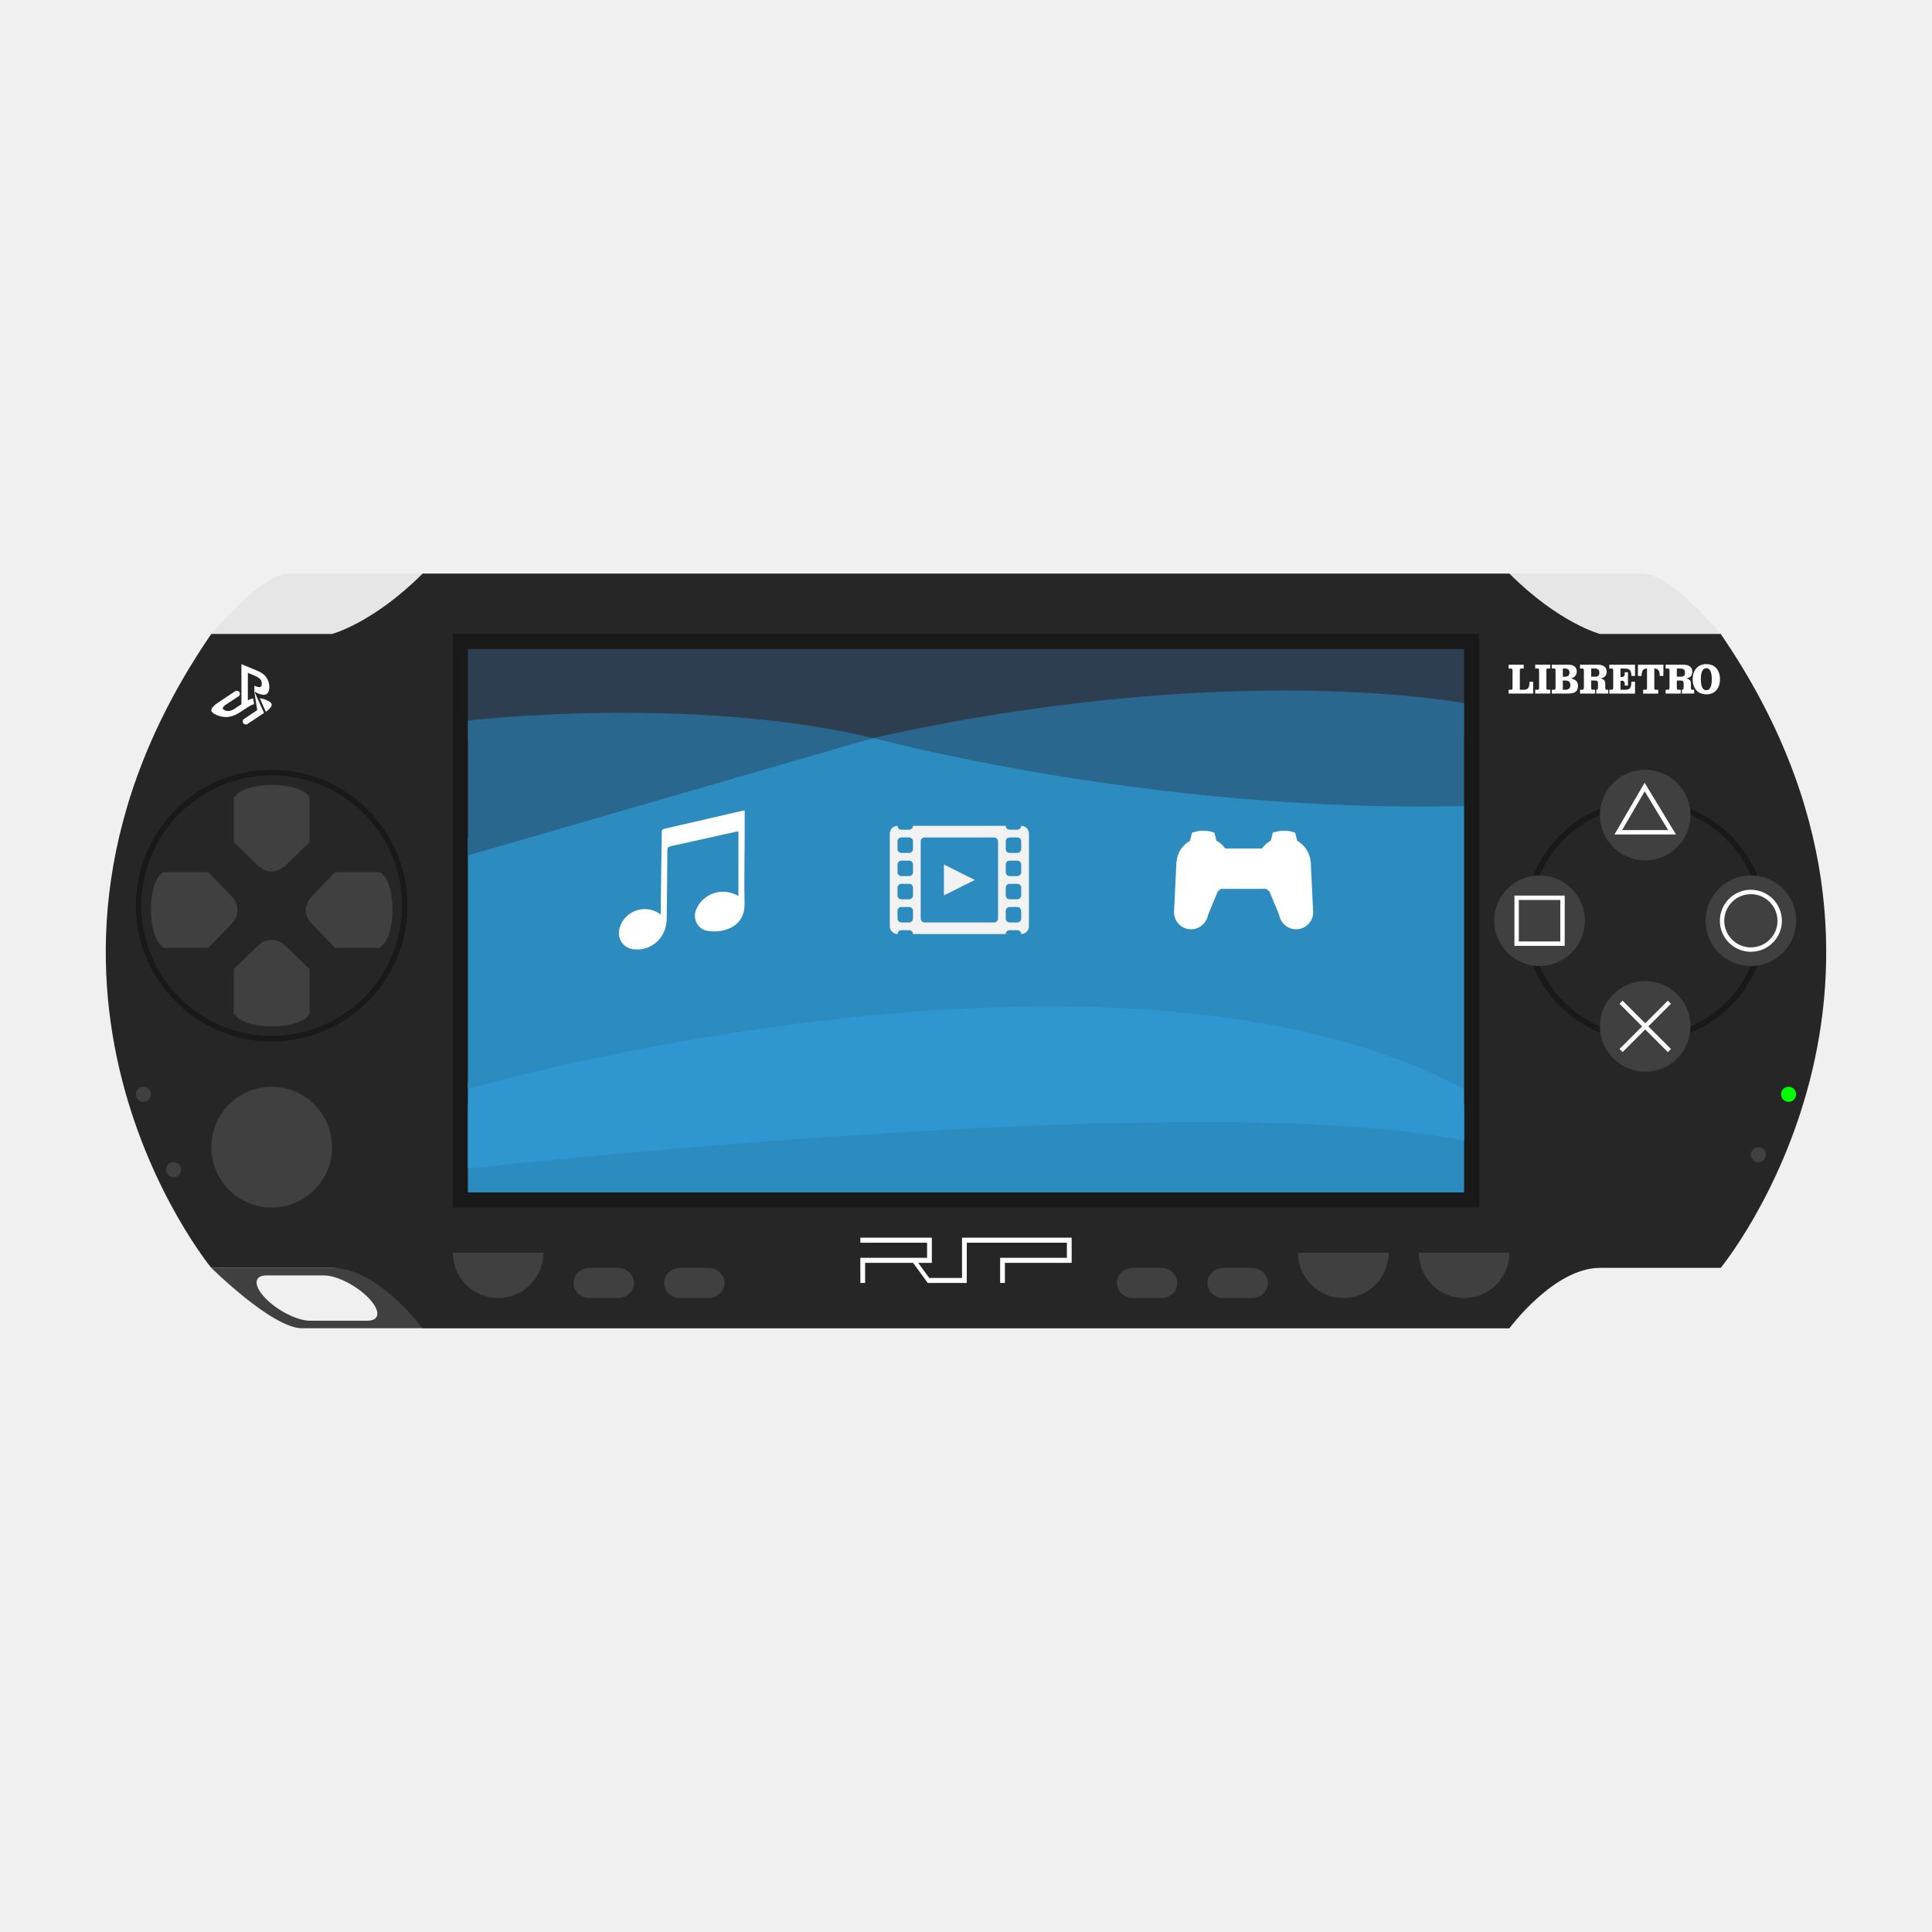
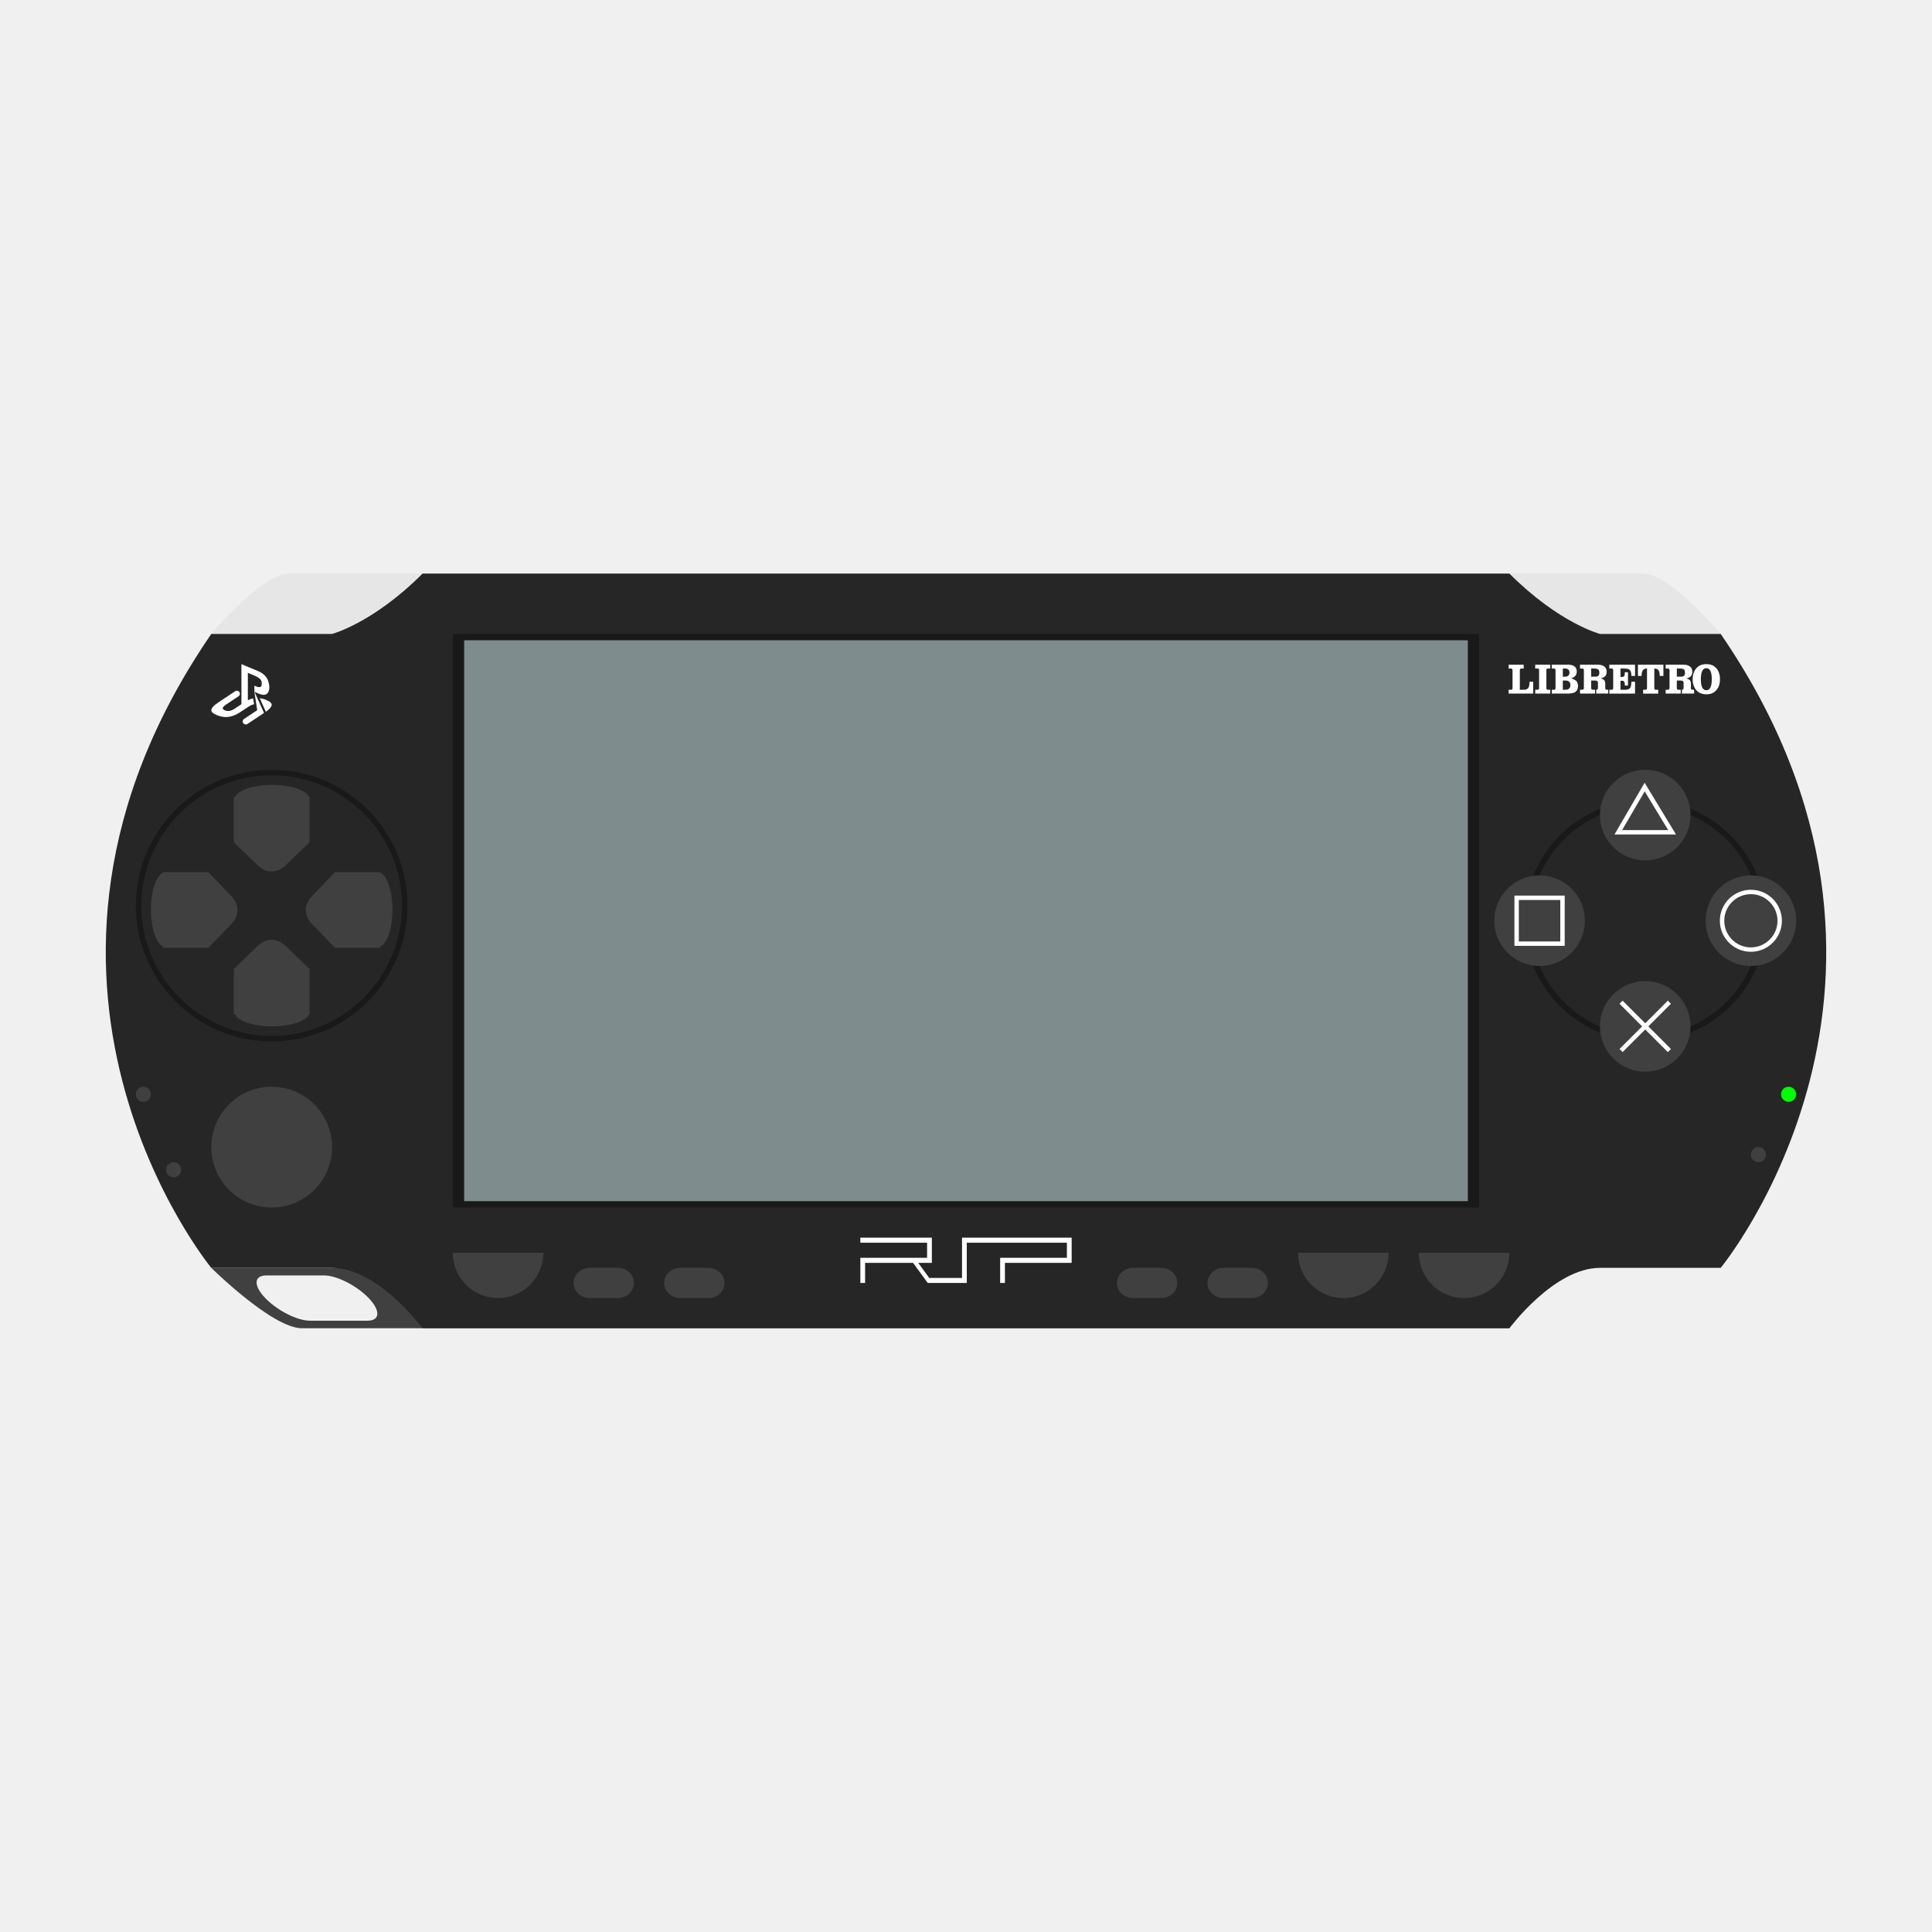
<svg xmlns="http://www.w3.org/2000/svg" viewBox="0 0 341.333 341.333" height="256" width="256" xml:space="preserve" id="svg2" version="1.1">
  <defs id="defs6">
    <clipPath id="clipPath18" clipPathUnits="userSpaceOnUse">
      <path id="path16" d="M 0,256 H 256 V 0 H 0 Z" />
    </clipPath>
    <clipPath id="clipPath26" clipPathUnits="userSpaceOnUse">
      <path id="path24" d="m 5.5,188 h 245 V 71.99 H 5.5 Z" />
    </clipPath>
  </defs>
  <g id="g22" transform="matrix(1.333333,0,0,-1.333333,0,341.3333)" />
  <path id="path38" style="fill:#e6e6e6;fill-opacity:1;fill-rule:nonzero;stroke:none;stroke-width:1.333" d="m 51.095,101.333 c -4.904,0 -13.761,10.667 -13.761,10.667 h 37.333 v -10.667 z" />
  <path id="path42" style="fill:#e6e6e6;fill-opacity:1;fill-rule:nonzero;stroke:none;stroke-width:1.333" d="m 290.238,101.333 c 4.904,0 13.761,10.667 13.761,10.667 h -37.333 v -10.667 z" />
  <path id="path46" style="fill:#404040;fill-opacity:1;fill-rule:nonzero;stroke:none;stroke-width:1.333" d="M 64.927,233.333 H 54.752 c -2.235,0 -5.768,-1.792 -7.887,-4 -2.121,-2.208 -2.028,-4 0.205,-4 h 10.176 c 2.236,0 5.768,1.792 7.888,4 2.119,2.208 2.029,4 -0.208,4 M 69.334,224 h -32 c 0,0 10.78,10.667 16,10.667 h 21.333 c 0,0 -0.431,-10.667 -5.333,-10.667" />
  <path id="path50" style="fill:#262626;fill-opacity:1;fill-rule:nonzero;stroke:none;stroke-width:1.333" d="m 304,112 h -21.333 c 0,0 -7.219,-1.885 -16,-10.667 H 74.667 C 65.885,110.115 58.667,112 58.667,112 H 37.333 c -41.955,61.143 0,112 0,112 h 21.333 c 8.131,0 16,10.68 16,10.68 H 266.667 c 0,0 7.868,-10.68 16,-10.68 h 21.333 c 0,0 41.955,-50.857 0,-112" />
  <path id="path54" style="fill:#191919;fill-opacity:1;fill-rule:nonzero;stroke:none;stroke-width:1.333" d="m 24.98,160 c 0,-12.695 10.328,-23.02 23.02,-23.02 12.695,0 23.021,10.325 23.021,23.02 0,12.695 -10.327,23.02 -23.021,23.02 -12.692,0 -23.02,-10.325 -23.02,-23.02 m -0.98,0 c 0,13.235 10.767,24 24,24 13.235,0 24,-10.765 24,-24 0,-13.235 -10.765,-24 -24,-24 -13.233,0 -24,10.765 -24,24" />
  <path id="path58" style="fill:#404040;fill-opacity:1;fill-rule:nonzero;stroke:none;stroke-width:1.333" d="m 58.667,202.667 c 0,5.891 -4.776,10.667 -10.667,10.667 -5.891,0 -10.667,-4.776 -10.667,-10.667 0,-5.891 4.776,-10.667 10.667,-10.667 5.891,0 10.667,4.776 10.667,10.667" />
  <path id="path62" style="fill:#191919;fill-opacity:1;fill-rule:nonzero;stroke:none;stroke-width:1.333" d="m 270.349,162.667 c 0,-11.203 9.115,-20.317 20.317,-20.317 11.203,0 20.317,9.115 20.317,20.317 0,11.203 -9.115,20.317 -20.317,20.317 -11.203,0 -20.317,-9.115 -20.317,-20.317 m -1.016,0 c 0,11.761 9.569,21.333 21.333,21.333 11.764,0 21.333,-9.572 21.333,-21.333 0,-11.761 -9.569,-21.333 -21.333,-21.333 -11.764,0 -21.333,9.572 -21.333,21.333" />
  <path id="path66" style="fill:#404040;fill-opacity:1;fill-rule:nonzero;stroke:none;stroke-width:1.333" d="m 298.667,144 c 0,4.419 -3.581,8 -8,8 -4.419,0 -8,-3.581 -8,-8 0,-4.419 3.581,-8 8,-8 4.419,0 8,3.581 8,8" />
  <path id="path70" style="fill:#404040;fill-opacity:1;fill-rule:nonzero;stroke:none;stroke-width:1.333" d="m 298.667,181.333 c 0,4.417 -3.581,8 -8,8 -4.419,0 -8,-3.583 -8,-8 0,-4.417 3.581,-8 8,-8 4.419,0 8,3.583 8,8" />
  <path id="path74" style="fill:#404040;fill-opacity:1;fill-rule:nonzero;stroke:none;stroke-width:1.333" d="m 280,162.667 c 0,4.417 -3.581,8 -8,8 -4.419,0 -8,-3.583 -8,-8 0,-4.419 3.581,-8 8,-8 4.419,0 8,3.581 8,8" />
  <path id="path78" style="fill:#404040;fill-opacity:1;fill-rule:nonzero;stroke:none;stroke-width:1.333" d="m 317.333,162.667 c 0,4.417 -3.581,8 -8,8 -4.419,0 -8,-3.583 -8,-8 0,-4.419 3.581,-8 8,-8 4.419,0 8,3.581 8,8" />
  <path d="M 261.333,213.333 H 80 V 112 H 261.333 Z" style="fill:#191919;fill-opacity:1;fill-rule:nonzero;stroke:none;stroke-width:1.333" id="path80" />
  <path id="path84" style="fill:#00ff00;fill-opacity:1;fill-rule:nonzero;stroke:none;stroke-width:1.333" d="m 317.333,193.333 c 0,0.736 -0.596,1.333 -1.333,1.333 -0.737,0 -1.333,-0.597 -1.333,-1.333 0,-0.737 0.596,-1.333 1.333,-1.333 0.737,0 1.333,0.596 1.333,1.333" />
  <path id="path88" style="fill:#404040;fill-opacity:1;fill-rule:nonzero;stroke:none;stroke-width:1.333" d="m 312,204 c 0,0.736 -0.596,1.333 -1.333,1.333 -0.737,0 -1.333,-0.597 -1.333,-1.333 0,-0.737 0.596,-1.333 1.333,-1.333 0.737,0 1.333,0.596 1.333,1.333" />
  <path id="path92" style="fill:#404040;fill-opacity:1;fill-rule:nonzero;stroke:none;stroke-width:1.333" d="m 26.667,193.333 c 0,0.737 -0.597,1.333 -1.333,1.333 -0.736,0 -1.333,-0.596 -1.333,-1.333 0,-0.736 0.597,-1.333 1.333,-1.333 0.736,0 1.333,0.597 1.333,1.333" />
  <path id="path96" style="fill:#404040;fill-opacity:1;fill-rule:nonzero;stroke:none;stroke-width:1.333" d="m 32,206.666 c 0,0.736 -0.597,1.335 -1.333,1.335 -0.736,0 -1.333,-0.599 -1.333,-1.335 0,-0.736 0.597,-1.332 1.333,-1.332 0.736,0 1.333,0.596 1.333,1.332" />
  <path id="path100" style="fill:#404040;fill-opacity:1;fill-rule:nonzero;stroke:none;stroke-width:1.333" d="m 258.667,229.333 c 4.419,0 8,-3.581 8,-8 h -16 c 0,4.419 3.581,8 8,8" />
  <path id="path104" style="fill:#404040;fill-opacity:1;fill-rule:nonzero;stroke:none;stroke-width:1.333" d="m 237.333,229.333 c 4.419,0 8,-3.581 8,-8 h -16 c 0,4.419 3.581,8 8,8" />
  <path id="path108" style="fill:#404040;fill-opacity:1;fill-rule:nonzero;stroke:none;stroke-width:1.333" d="m 88,229.333 c 4.419,0 8,-3.581 8,-8 h -16 c 0,4.419 3.581,8 8,8" />
  <path id="path112" style="fill:#404040;fill-opacity:1;fill-rule:nonzero;stroke:none;stroke-width:1.333" d="m 112,226.667 c 0,1.472 -1.268,2.667 -2.832,2.667 h -5.003 c -1.564,0 -2.832,-1.195 -2.832,-2.667 0,-1.473 1.268,-2.667 2.832,-2.667 h 5.003 c 1.564,0 2.832,1.193 2.832,2.667" />
  <path id="path116" style="fill:#404040;fill-opacity:1;fill-rule:nonzero;stroke:none;stroke-width:1.333" d="m 128,226.667 c 0,1.472 -1.268,2.667 -2.832,2.667 h -5.003 c -1.564,0 -2.832,-1.195 -2.832,-2.667 0,-1.473 1.268,-2.667 2.832,-2.667 h 5.003 c 1.564,0 2.832,1.193 2.832,2.667" />
  <path id="path120" style="fill:#404040;fill-opacity:1;fill-rule:nonzero;stroke:none;stroke-width:1.333" d="m 208,226.669 c 0,1.472 -1.267,2.665 -2.831,2.665 h -5.005 c -1.56,0 -2.831,-1.193 -2.831,-2.665 0,-1.473 1.271,-2.668 2.831,-2.668 h 5.005 c 1.564,0 2.831,1.195 2.831,2.668" />
  <path id="path124" style="fill:#404040;fill-opacity:1;fill-rule:nonzero;stroke:none;stroke-width:1.333" d="m 224,226.669 c 0,1.472 -1.267,2.665 -2.831,2.665 h -5.005 c -1.56,0 -2.831,-1.193 -2.831,-2.665 0,-1.473 1.271,-2.668 2.831,-2.668 h 5.005 c 1.564,0 2.831,1.195 2.831,2.668" />
  <path id="path128" style="fill:#404040;fill-opacity:1;fill-rule:nonzero;stroke:none;stroke-width:1.333" d="m 69.333,160.707 c 0,-3.276 -0.916,-5.979 -2.112,-6.507 v -0.109 h -8.025 l -3.943,4.084 c 0,0 -2.745,2.461 0,5.209 l 3.943,4.081 h 8.025 v -0.252 c 1.196,-0.527 2.112,-3.229 2.112,-6.507" />
  <path id="path132" style="fill:#404040;fill-opacity:1;fill-rule:nonzero;stroke:none;stroke-width:1.333" d="m 26.667,160.707 c 0,-3.276 0.915,-5.979 2.112,-6.507 v -0.109 h 8.025 l 3.941,4.084 c 0,0 2.745,2.461 0,5.209 l -3.941,4.081 h -8.025 v -0.252 c -1.197,-0.527 -2.112,-3.229 -2.112,-6.507" />
  <path id="path136" style="fill:#404040;fill-opacity:1;fill-rule:nonzero;stroke:none;stroke-width:1.333" d="m 48.069,181.333 c 3.277,0 5.98,-0.916 6.507,-2.112 h 0.112 v -8.027 l -4.084,-3.941 c 0,0 -2.464,-2.745 -5.209,0 l -4.084,3.941 v 8.027 h 0.252 c 0.527,1.196 3.228,2.112 6.507,2.112" />
  <path id="path140" style="fill:#404040;fill-opacity:1;fill-rule:nonzero;stroke:none;stroke-width:1.333" d="m 48.069,138.667 c 3.277,0 5.98,0.916 6.507,2.112 h 0.112 v 8.027 l -4.084,3.941 c 0,0 -2.464,2.745 -5.209,0 l -4.084,-3.941 v -8.027 h 0.252 c 0.527,-1.196 3.228,-2.112 6.507,-2.112" />
  <path d="m 268.336,166.331 h 7.328 v -7.329 h -7.328 z m 8.104,0.776 h -8.88 v -8.88 h 8.88 z" style="fill:#ffffff;fill-opacity:1;fill-rule:nonzero;stroke:none;stroke-width:1.333" id="path142" />
  <path id="path146" style="fill:#ffffff;fill-opacity:1;fill-rule:nonzero;stroke:none;stroke-width:1.333" d="m 309.333,157.975 c -2.592,0 -4.703,2.109 -4.703,4.703 0,2.592 2.111,4.701 4.703,4.701 2.592,0 4.703,-2.109 4.703,-4.701 0,-2.593 -2.111,-4.703 -4.703,-4.703 m 0,10.18 c -3.02,0 -5.479,-2.457 -5.479,-5.477 0,-3.021 2.459,-5.479 5.479,-5.479 3.02,0 5.479,2.457 5.479,5.479 0,3.02 -2.459,5.477 -5.479,5.477" />
  <path id="path150" style="fill:#ffffff;fill-opacity:1;fill-rule:nonzero;stroke:none;stroke-width:1.333" d="m 290.559,138.29 -5.324,9.139 h 10.864 z m 0.013,1.519 4.148,6.844 h -8.135 z" />
  <path id="path154" style="fill:#ffffff;fill-opacity:1;fill-rule:nonzero;stroke:none;stroke-width:1.333" d="m 295.209,177.34 -0.548,-0.548 -3.995,3.993 -3.993,-3.993 -0.548,0.548 3.993,3.993 -3.993,3.993 0.548,0.549 3.993,-3.993 3.995,3.993 0.548,-0.549 -3.993,-3.993 z" />
  <path id="path158" style="fill:#ffffff;fill-opacity:1;fill-rule:nonzero;stroke:none;stroke-width:1.333" d="m 169.962,218.667 v 7.111 h -5.792 l -1.944,-2.667 h 2.408 v -4.444 H 152 v 0.889 h 11.791 v 2.667 H 152 v 4.444 h 0.841 v -3.556 h 8.475 l 2.592,3.556 h 6.896 V 219.556 h 17.687 v 2.667 h -11.792 v 4.444 h 0.843 v -3.556 h 11.792 v -4.444 z" />
  <path id="path162" style="fill:#ffffff;fill-opacity:1;fill-rule:nonzero;stroke:none;stroke-width:1.333" d="m 47.389,120.332 c -0.12,-0.36 -0.321,-0.687 -0.601,-0.98 -0.153,-0.16 -0.317,-0.297 -0.493,-0.413 -0.175,-0.115 -0.352,-0.213 -0.528,-0.299 -0.099,-0.051 -3.113,-1.307 -3.113,-1.307 v 7.073 l -1.301,0.872 c -0.213,0.141 -0.459,0.243 -0.733,0.305 -0.277,0.063 -0.549,0.043 -0.821,-0.06 -0.353,-0.133 -0.5,-0.287 -0.437,-0.459 0.061,-0.172 0.227,-0.351 0.496,-0.536 l 2.3,-1.525 c 0.337,-0.225 0.283,-0.769 -0.092,-0.912 l -0.091,-0.033 c -0.135,-0.051 -0.284,-0.033 -0.405,0.048 l -3.125,2.083 c -0.645,0.428 -1.011,0.823 -1.097,1.185 -0.085,0.361 0.269,0.699 1.064,1.011 0.761,0.293 1.469,0.375 2.125,0.245 0.656,-0.129 1.292,-0.403 1.908,-0.819 l 1.328,-0.872 0.015,0.007 v -0.016 l 0.167,-0.109 c 0.236,-0.151 0.475,-0.268 0.715,-0.353 0.071,-0.024 0.147,-0.04 0.225,-0.049 l -0.165,-1.025 c -0.211,0.04 -0.411,0.091 -0.592,0.165 -0.121,0.049 -0.237,0.103 -0.349,0.157 v -4.847 l 1.337,0.561 v 0.008 c 0.293,0.124 0.556,0.287 0.788,0.489 0.232,0.203 0.344,0.499 0.333,0.887 0,0.352 -0.105,0.544 -0.313,0.576 -0.208,0.031 -0.455,-0.016 -0.739,-0.139 l -0.255,-0.111 v 1.028 l -0.001,-0.001 0.001,0.052 0.175,1.119 c -0.001,0 -0.003,0 -0.004,0 l 0.087,0.536 0.249,1.597 -2.343,1.553 c -0.337,0.225 -0.283,0.771 0.092,0.912 l 0.091,0.033 c 0.135,0.052 0.284,0.035 0.405,-0.047 l 2.947,-1.955 -0.004,-0.009 0.012,0.004 -1.679,-3.732 0.219,0.099 c 0.061,0.028 0.124,0.055 0.185,0.083 0.063,0.027 0.124,0.055 0.187,0.083 0.239,0.093 0.475,0.168 0.708,0.223 0.233,0.055 0.451,0.049 0.651,-0.016 0.239,-0.084 0.411,-0.245 0.515,-0.488 0.104,-0.241 0.153,-0.519 0.148,-0.831 -0.005,-0.34 -0.068,-0.692 -0.188,-1.052" />
  <path id="path166" style="fill:#ffffff;fill-opacity:1;fill-rule:nonzero;stroke:none;stroke-width:1.333" d="m 46.928,123.622 c -0.064,-0.024 -0.128,-0.047 -0.192,-0.068 -0.064,-0.021 -0.132,-0.043 -0.201,-0.063 -0.196,-0.059 -0.412,-0.097 -0.636,-0.128 l 1.065,2.384 c 0.591,-0.405 0.937,-0.78 1.023,-1.121 0.089,-0.357 -0.264,-0.692 -1.059,-1.004" />
  <path id="path170" style="fill:#ffffff;fill-opacity:1;fill-rule:nonzero;stroke:none;stroke-width:1.333" d="m 266.538,121.863 h 0.401 c 0.189,0 0.285,-0.1 0.285,-0.3 v -3.149 c 0,-0.2 -0.089,-0.3 -0.268,-0.3 h -0.419 v -0.676 h 2.661 v 0.676 h -0.409 c -0.184,0 -0.277,0.1 -0.277,0.3 v 3.449 h 0.729 c 0.381,0 0.645,-0.121 0.791,-0.364 0.127,-0.212 0.191,-0.565 0.191,-1.061 h 0.645 v 2.1 h -4.331 z" />
  <path id="path174" style="fill:#ffffff;fill-opacity:1;fill-rule:nonzero;stroke:none;stroke-width:1.333" d="m 271.231,121.863 h 0.401 c 0.189,0 0.285,-0.1 0.285,-0.3 v -3.209 c 0,-0.16 -0.089,-0.24 -0.268,-0.24 h -0.419 v -0.676 h 2.661 v 0.676 h -0.409 c -0.109,0 -0.183,0.023 -0.22,0.067 -0.039,0.043 -0.057,0.12 -0.057,0.233 v 3.149 c 0,0.2 0.089,0.3 0.268,0.3 h 0.419 v 0.675 h -2.661 z" />
  <path id="path178" style="fill:#ffffff;fill-opacity:1;fill-rule:nonzero;stroke:none;stroke-width:1.333" d="m 276.108,121.863 h 0.452 c 0.589,0 0.884,-0.275 0.884,-0.825 0,-0.54 -0.296,-0.809 -0.888,-0.809 h -0.448 z m 0,-3.749 v 1.44 h 0.372 c 0.535,0 0.803,-0.243 0.803,-0.728 0,-0.475 -0.268,-0.712 -0.803,-0.712 z m -1.935,4.424 v -0.675 h 0.368 c 0.185,0 0.279,-0.1 0.279,-0.3 v -3.149 c 0,-0.2 -0.091,-0.3 -0.272,-0.3 h -0.395 v -0.676 h 2.936 c 0.488,0 0.857,0.107 1.107,0.32 0.251,0.209 0.376,0.504 0.376,0.884 0,0.325 -0.096,0.592 -0.285,0.799 -0.187,0.205 -0.428,0.34 -0.723,0.405 0.484,0.145 0.809,0.32 0.977,0.525 0.168,0.204 0.251,0.471 0.251,0.799 0,0.467 -0.133,0.812 -0.401,1.035 -0.265,0.223 -0.769,0.333 -1.509,0.333 z" />
  <path id="path182" style="fill:#ffffff;fill-opacity:1;fill-rule:nonzero;stroke:none;stroke-width:1.333" d="m 284.325,121.863 h 0.401 c 0.189,0 0.285,-0.1 0.285,-0.3 v -3.149 c 0,-0.2 -0.089,-0.3 -0.268,-0.3 h -0.419 v -0.676 h 4.545 v 1.98 h -0.647 c 0,-0.532 -0.103,-0.889 -0.308,-1.072 -0.16,-0.155 -0.453,-0.232 -0.879,-0.232 h -0.737 v 1.492 h 0.195 c 0.221,0 0.373,-0.053 0.456,-0.161 0.073,-0.095 0.109,-0.26 0.109,-0.495 v -0.184 h 0.561 v 2.355 h -0.561 v -0.195 c 0,-0.2 -0.035,-0.357 -0.103,-0.472 -0.068,-0.116 -0.152,-0.173 -0.253,-0.173 h -0.404 v 1.583 h 0.813 c 0.435,0 0.729,-0.103 0.881,-0.308 0.153,-0.204 0.229,-0.577 0.229,-1.117 h 0.647 v 2.1 h -4.545 z" />
  <path id="path186" style="fill:#ffffff;fill-opacity:1;fill-rule:nonzero;stroke:none;stroke-width:1.333" d="m 289.378,119.418 v -1.98 h 4.501 v 1.98 h -0.645 c 0,-0.475 -0.077,-0.811 -0.231,-1.009 -0.152,-0.197 -0.396,-0.296 -0.731,-0.296 v 3.451 c 0,0.2 0.089,0.3 0.268,0.3 h 0.419 v 0.675 h -2.661 v -0.675 h 0.405 c 0.188,0 0.281,-0.1 0.281,-0.3 v -3.451 c -0.371,0 -0.624,0.113 -0.76,0.337 -0.133,0.223 -0.201,0.545 -0.201,0.968 z" />
  <path id="path190" style="fill:#ffffff;fill-opacity:1;fill-rule:nonzero;stroke:none;stroke-width:1.333" d="m 300.494,120 c 0,1.296 0.323,1.944 0.968,1.944 0.643,0 0.964,-0.648 0.964,-1.944 0,-1.296 -0.32,-1.944 -0.957,-1.944 -0.649,0 -0.975,0.648 -0.975,1.944 m -1.445,0 c 0,-0.791 0.213,-1.433 0.64,-1.924 0.427,-0.496 1.019,-0.743 1.773,-0.743 0.759,0 1.349,0.245 1.773,0.735 0.424,0.489 0.636,1.133 0.636,1.932 0,0.821 -0.217,1.471 -0.652,1.951 -0.435,0.477 -1.013,0.716 -1.741,0.716 -0.747,0 -1.34,-0.241 -1.776,-0.723 -0.436,-0.483 -0.653,-1.131 -0.653,-1.944" />
  <path id="path194" style="fill:#ffffff;fill-opacity:1;fill-rule:nonzero;stroke:none;stroke-width:1.333" d="m 297.532,119.384 c -0.105,0.112 -0.296,0.169 -0.572,0.169 h -0.709 v -1.44 h 0.495 c 0.352,0 0.599,0.051 0.736,0.153 0.141,0.103 0.211,0.288 0.211,0.555 0,0.263 -0.053,0.451 -0.16,0.563 m 1.517,2.479 c -0.123,0 -0.205,-0.027 -0.248,-0.079 -0.043,-0.053 -0.064,-0.147 -0.064,-0.281 l 0.003,-0.66 c 0,-0.311 -0.063,-0.532 -0.191,-0.668 -0.127,-0.137 -0.339,-0.247 -0.636,-0.329 0.712,-0.108 1.068,-0.492 1.068,-1.155 0,-0.42 -0.137,-0.735 -0.412,-0.941 -0.272,-0.208 -0.637,-0.312 -1.095,-0.312 h -3.2 v 0.676 h 0.392 c 0.196,0 0.295,0.1 0.295,0.3 v 3.089 c 0,0.24 -0.101,0.36 -0.304,0.36 h -0.383 v 0.675 h 2.661 v -0.675 h -0.375 c -0.123,0 -0.205,-0.027 -0.248,-0.079 -0.043,-0.053 -0.063,-0.147 -0.063,-0.281 v -1.275 h 0.501 c 0.295,0 0.484,0.029 0.569,0.089 0.087,0.06 0.131,0.211 0.131,0.451 l -0.003,0.735 c 0,0.24 -0.101,0.36 -0.304,0.36 v 0.675 h 2.165 v -0.675 z" />
  <path id="path198" style="fill:#ffffff;fill-opacity:1;fill-rule:nonzero;stroke:none;stroke-width:1.333" d="m 282.4,119.384 c -0.105,0.112 -0.296,0.169 -0.572,0.169 h -0.709 v -1.44 h 0.495 c 0.352,0 0.599,0.051 0.736,0.153 0.141,0.103 0.211,0.288 0.211,0.555 0,0.263 -0.053,0.451 -0.16,0.563 m 1.517,2.479 c -0.123,0 -0.205,-0.027 -0.248,-0.079 -0.043,-0.053 -0.064,-0.147 -0.064,-0.281 l 0.003,-0.66 c 0,-0.311 -0.063,-0.532 -0.191,-0.668 -0.127,-0.137 -0.339,-0.247 -0.636,-0.329 0.712,-0.108 1.068,-0.492 1.068,-1.155 0,-0.42 -0.137,-0.735 -0.412,-0.941 -0.272,-0.208 -0.637,-0.312 -1.095,-0.312 h -3.2 v 0.676 h 0.392 c 0.196,0 0.295,0.1 0.295,0.3 v 3.089 c 0,0.24 -0.101,0.36 -0.304,0.36 h -0.383 v 0.675 h 2.661 v -0.675 h -0.375 c -0.123,0 -0.205,-0.027 -0.248,-0.079 -0.041,-0.053 -0.063,-0.147 -0.063,-0.281 v -1.275 h 0.501 c 0.295,0 0.484,0.029 0.569,0.089 0.087,0.06 0.131,0.211 0.131,0.451 l -0.003,0.735 c 0,0.24 -0.101,0.36 -0.304,0.36 v 0.675 h 2.113 v -0.675 z" />
-   <path d="M 258.667,210.667 H 82.667 V 195.085 H 258.667 Z" style="fill:#2c8bbf;fill-opacity:1;fill-rule:nonzero;stroke:none;stroke-width:1.333" id="path200" />
-   <path id="path204" style="fill:#3096cf;fill-opacity:1;fill-rule:nonzero;stroke:none;stroke-width:1.333" d="m 82.667,206.458 c 0,0 131.271,-14.601 176,-4.867 v -9.223 c 0,0 -33.301,-26.64 -90.488,-18.956 -57.185,7.685 -85.512,17.676 -85.512,17.676 z" />
-   <path id="path208" style="fill:#2c8bbf;fill-opacity:1;fill-rule:nonzero;stroke:none;stroke-width:1.333" d="m 82.667,192.369 c 0,0 113.901,-32.789 176,0 v -49.952 L 154.284,130.378 82.667,148.053 Z" />
-   <path d="M 258.667,130.377 H 82.667 V 114.667 H 258.667 Z" style="fill:#2c3e50;fill-opacity:1;fill-rule:nonzero;stroke:none;stroke-width:1.333" id="path210" />
-   <path id="path214" style="fill:#29678f;fill-opacity:1;fill-rule:nonzero;stroke:none;stroke-width:1.333" d="m 82.667,127.304 c 0,0 39.015,-4.611 71.617,3.073 l -71.617,20.749 z" />
-   <path id="path218" style="fill:#29678f;fill-opacity:1;fill-rule:nonzero;stroke:none;stroke-width:1.333" d="m 154.283,130.378 c 0,0 48.965,13.32 104.383,12.04 v -18.188 c 0,0 -41.049,-7.941 -104.383,6.148" />
-   <path id="path222" style="fill:#ffffff;fill-opacity:1;fill-rule:nonzero;stroke:none;stroke-width:1.333" d="m 131.567,143.174 c 0,1.483 0.004,2.904 -0.001,4.325 -0.013,4.044 -0.104,8.088 -0.024,12.129 0.057,2.92 -1.717,4.316 -3.953,4.795 -0.837,0.179 -1.76,0.173 -2.608,0.035 -1.735,-0.285 -2.664,-2.147 -1.987,-3.776 1.096,-2.637 4.216,-3.869 6.824,-2.696 0.175,0.079 0.348,0.159 0.644,0.293 V 146.858 c -0.752,0.163 -1.568,0.336 -2.381,0.517 -3.189,0.709 -6.376,1.429 -9.569,2.121 -0.463,0.1 -0.605,0.277 -0.607,0.76 -0.02,4.043 -0.063,8.085 -0.117,12.128 -0.044,3.22 -2.596,5.604 -5.701,5.351 -1.96,-0.159 -3.167,-1.907 -2.621,-3.796 0.819,-2.829 4.071,-4.172 6.668,-2.753 0.165,0.089 0.329,0.181 0.613,0.339 0,-0.843 -0.009,-1.592 0.001,-2.34 0.056,-4.06 0.119,-8.12 0.168,-12.18 0.004,-0.329 0.079,-0.497 0.431,-0.577 4.657,-1.064 9.312,-2.144 13.967,-3.219 0.065,-0.015 0.133,-0.019 0.255,-0.035" />
-   <path id="path226" style="fill:#f2f2f2;fill-opacity:1;fill-rule:nonzero;stroke:none;stroke-width:1.333" d="m 178.371,160.243 h 1.365 c 0.379,0 0.683,0.304 0.683,0.683 v 1.365 c 0,0.379 -0.304,0.683 -0.683,0.683 h -1.365 c -0.379,0 -0.683,-0.304 -0.683,-0.683 v -1.365 c 0,-0.379 0.304,-0.683 0.683,-0.683 m -19.117,0 h 1.365 c 0.377,0 0.683,0.304 0.683,0.683 v 1.365 c 0,0.379 -0.305,0.683 -0.683,0.683 h -1.365 c -0.379,0 -0.684,-0.304 -0.684,-0.683 v -1.365 c 0,-0.379 0.305,-0.683 0.684,-0.683 m 19.117,-4.097 h 1.365 c 0.379,0 0.683,0.305 0.683,0.684 v 1.365 c 0,0.377 -0.304,0.683 -0.683,0.683 h -1.365 c -0.379,0 -0.683,-0.305 -0.683,-0.683 v -1.365 c 0,-0.379 0.304,-0.684 0.683,-0.684 m -19.117,0 h 1.365 c 0.377,0 0.683,0.305 0.683,0.684 v 1.365 c 0,0.377 -0.305,0.683 -0.683,0.683 h -1.365 c -0.379,0 -0.684,-0.305 -0.684,-0.683 v -1.365 c 0,-0.379 0.305,-0.684 0.684,-0.684 m 7.511,-3.413 v 5.463 l 5.461,-2.732 z m 11.607,-0.683 h 1.365 c 0.379,0 0.683,0.304 0.683,0.683 v 1.365 c 0,0.379 -0.304,0.683 -0.683,0.683 h -1.365 c -0.379,0 -0.683,-0.304 -0.683,-0.683 v -1.365 c 0,-0.379 0.304,-0.683 0.683,-0.683 m -19.117,0 h 1.365 c 0.377,0 0.683,0.304 0.683,0.683 v 1.365 c 0,0.379 -0.305,0.683 -0.683,0.683 h -1.365 c -0.379,0 -0.684,-0.304 -0.684,-0.683 v -1.365 c 0,-0.379 0.305,-0.683 0.684,-0.683 m 19.117,-4.097 h 1.365 c 0.379,0 0.683,0.305 0.683,0.684 v 1.365 c 0,0.377 -0.304,0.683 -0.683,0.683 h -1.365 c -0.379,0 -0.683,-0.305 -0.683,-0.683 v -1.365 c 0,-0.379 0.304,-0.684 0.683,-0.684 m -15.021,0 h 12.291 c 0.377,0 0.683,0.305 0.683,0.684 v 13.655 c 0,0.379 -0.305,0.683 -0.683,0.683 H 163.349 c -0.379,0 -0.683,-0.304 -0.683,-0.683 V 148.636 c 0,-0.379 0.304,-0.684 0.683,-0.684 m -4.096,0 h 1.365 c 0.377,0 0.683,0.305 0.683,0.684 v 1.365 c 0,0.377 -0.305,0.683 -0.683,0.683 h -1.365 c -0.379,0 -0.684,-0.305 -0.684,-0.683 v -1.365 c 0,-0.379 0.305,-0.684 0.684,-0.684 m -0.684,-2.048 c -0.756,0 -1.365,0.609 -1.365,1.365 v 16.387 c 0,0.757 0.609,1.367 1.365,1.367 0,-0.379 0.305,-0.683 0.684,-0.683 h 1.365 c 0.377,0 0.683,0.304 0.683,0.683 h 16.387 c 0,-0.379 0.304,-0.683 0.683,-0.683 h 1.365 c 0.379,0 0.683,0.304 0.683,0.683 0.757,0 1.365,-0.609 1.365,-1.367 v -16.387 c 0,-0.756 -0.608,-1.365 -1.365,-1.365 0,0.379 -0.304,0.683 -0.683,0.683 h -1.365 c -0.379,0 -0.683,-0.304 -0.683,-0.683 H 161.301 c 0,0.379 -0.305,0.683 -0.683,0.683 h -1.365 c -0.379,0 -0.684,-0.304 -0.684,-0.683" />
-   <path id="path230" style="fill:#ffffff;fill-opacity:1;fill-rule:nonzero;stroke:none;stroke-width:1.333" d="m 231.569,152.198 h -0.02 c -0.143,-1.567 -1.059,-2.911 -2.367,-3.655 l -0.353,-1.416 c -1.371,-0.539 -2.685,-0.463 -3.965,0 l -0.347,1.388 c -0.619,0.343 -1.151,0.817 -1.559,1.388 h -6.496 c -0.408,-0.571 -0.941,-1.045 -1.559,-1.388 l -0.348,-1.388 c -1.371,-0.539 -2.684,-0.463 -3.964,0 l -0.353,1.416 c -1.308,0.744 -2.224,2.088 -2.367,3.655 h -0.02 l -0.432,8.983 c 0,1.653 1.352,2.995 3.019,2.995 1.405,0 2.584,-0.953 2.92,-2.243 0.055,-0.211 0.125,-0.417 0.208,-0.619 l 1.587,-3.835 c 0.189,-0.132 0.367,-0.28 0.532,-0.44 h 8.051 c 0.164,0.16 0.343,0.308 0.532,0.44 l 1.587,3.835 c 0.083,0.201 0.153,0.408 0.208,0.619 0.336,1.289 1.515,2.243 2.919,2.243 1.668,0 3.019,-1.341 3.019,-2.995 z" />
+   <path id="path873" style="fill:#7f8c8d;fill-opacity:1;fill-rule:nonzero;stroke:none;stroke-width:1.304" d="M 259.329,212.213 H 82.005 V 113.12 H 259.329 Z" />
</svg>
